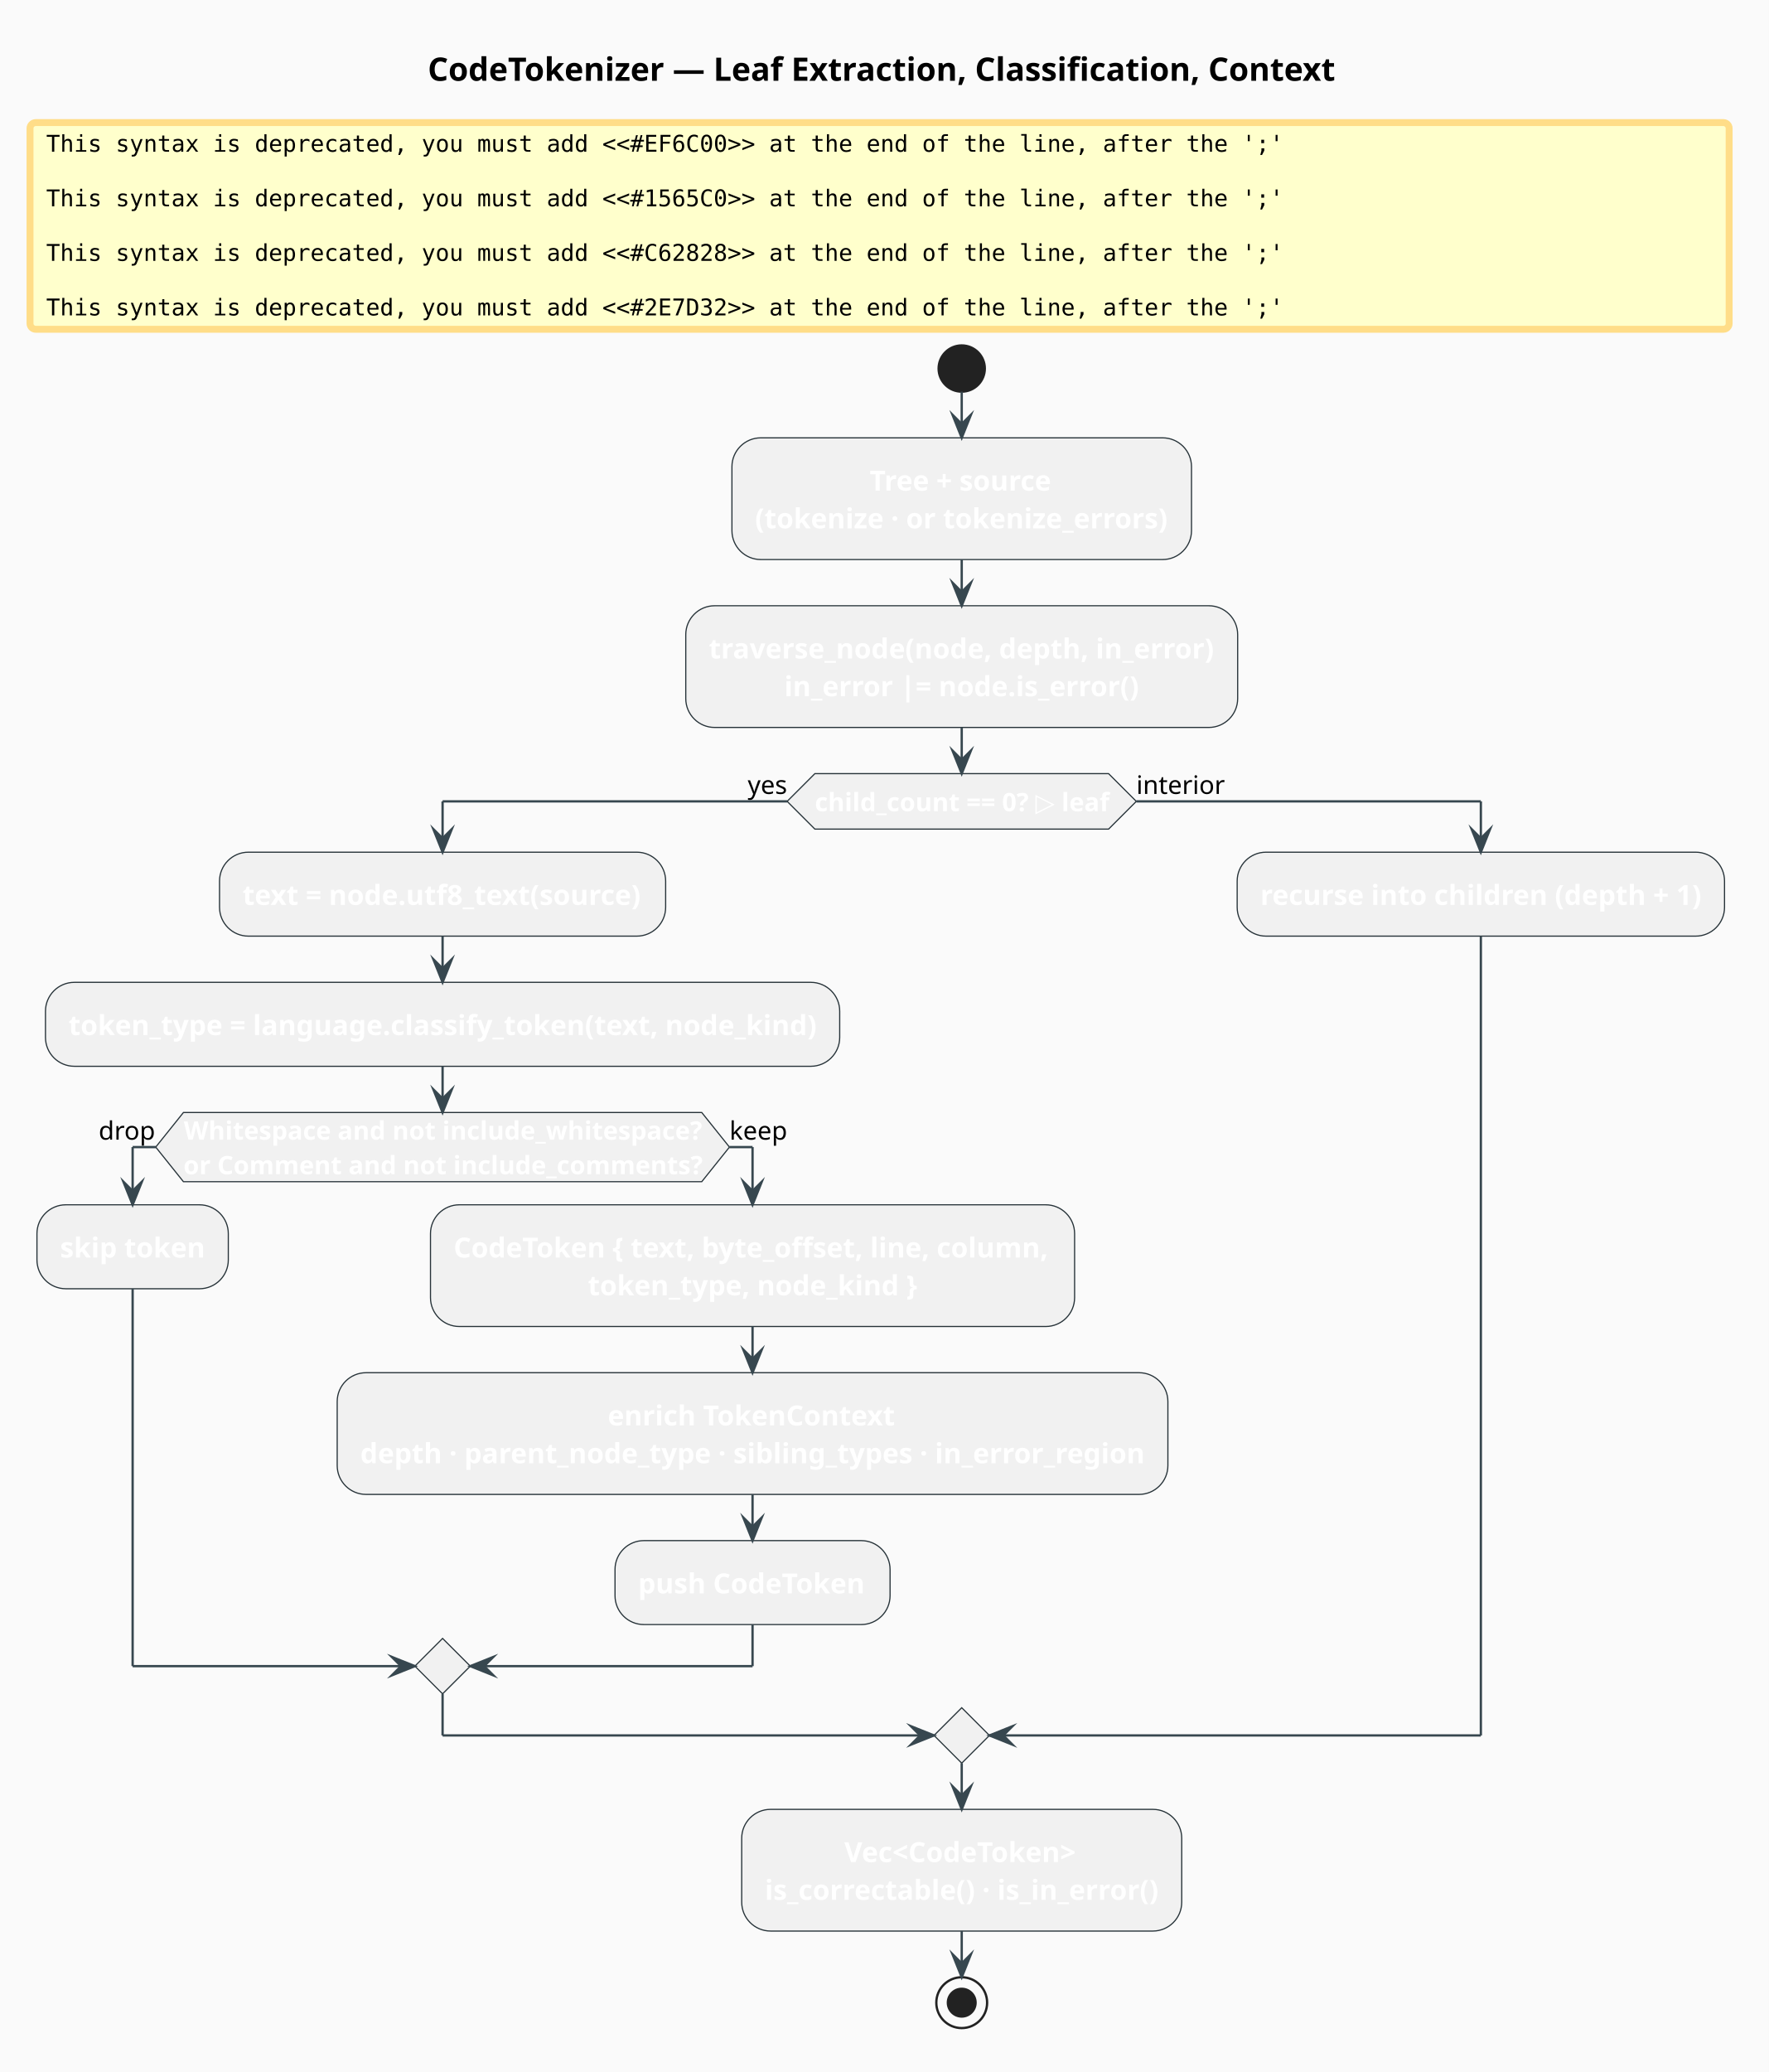
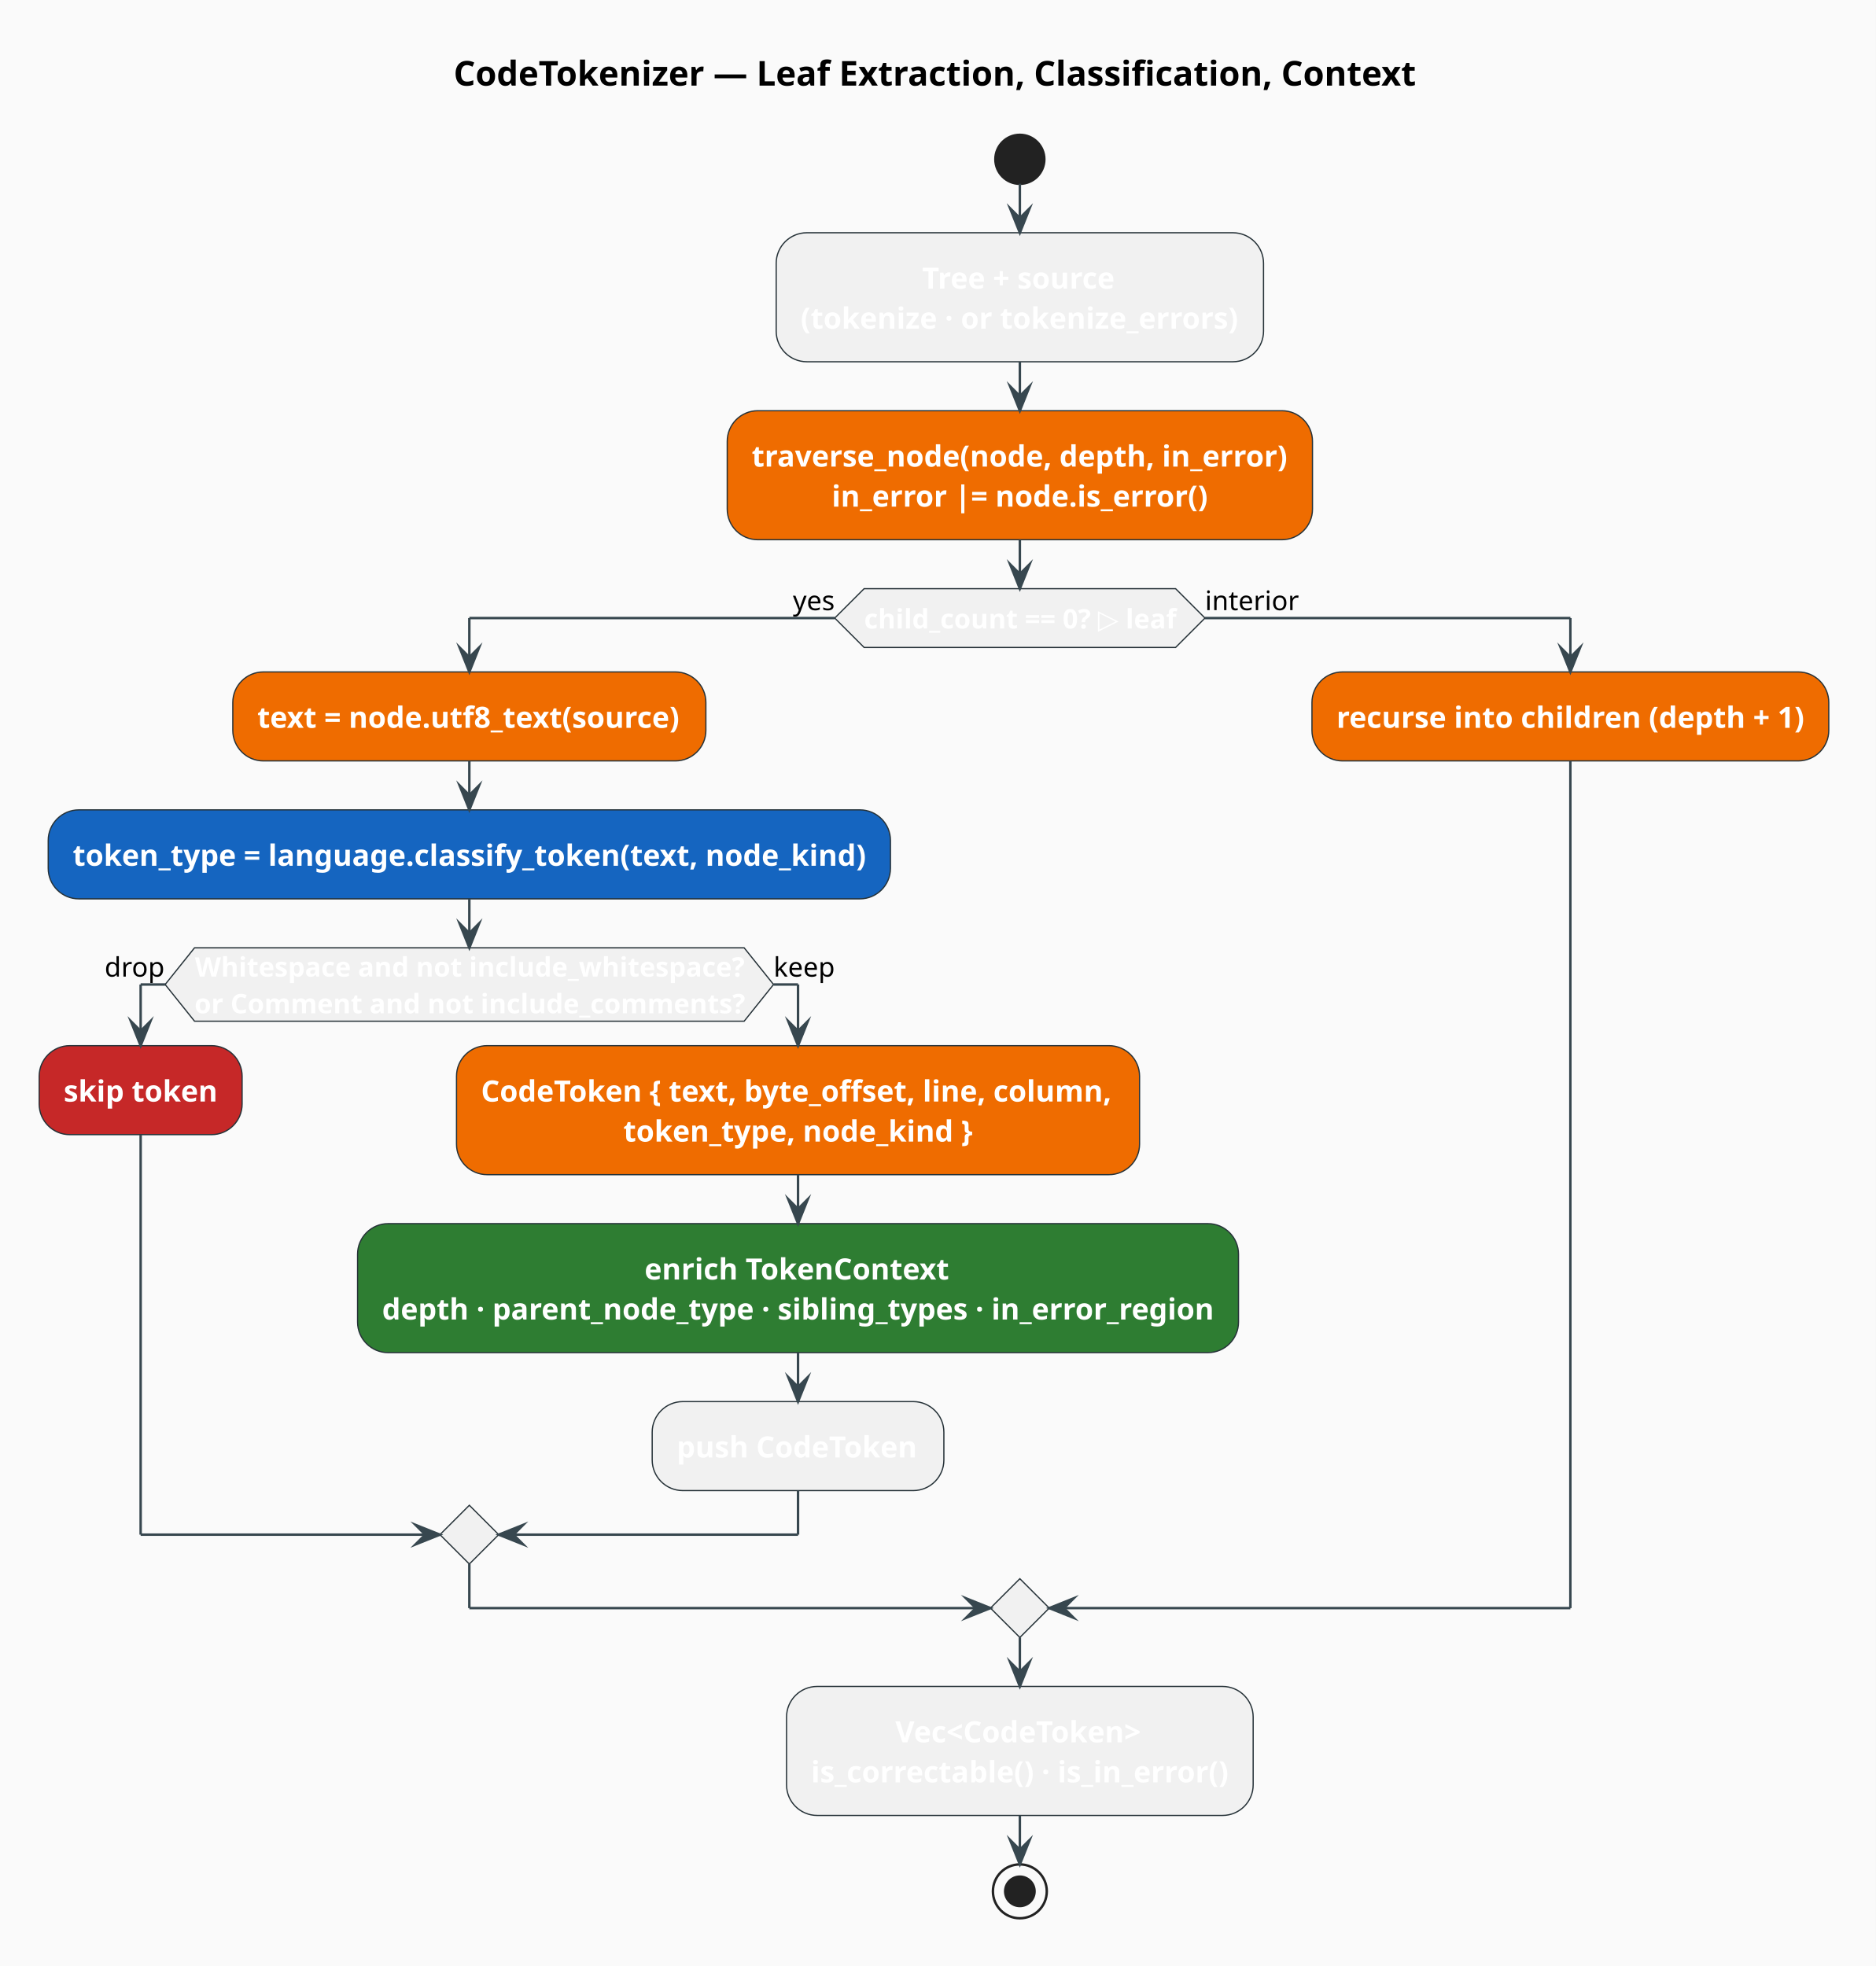
- <svg xmlns="http://www.w3.org/2000/svg" contentStyleType="text/css" data-diagram-type="ACTIVITY" height="897px" preserveAspectRatio="none" style="width:766px;height:897px;background:#FAFAFA;" version="1.1" viewBox="0 0 766 897" width="766px" zoomAndPan="magnify">
+ <svg xmlns="http://www.w3.org/2000/svg" contentStyleType="text/css" data-diagram-type="ACTIVITY" height="803px" preserveAspectRatio="none" style="width:766px;height:803px;background:#FAFAFA;" version="1.1" viewBox="0 0 766 803" width="766px" zoomAndPan="magnify">
  <defs />
  <g>
-     <rect fill="#FAFAFA" height="897" style="stroke:none;stroke-width:1;" width="766" x="0" y="0" />
+     <rect fill="#FAFAFA" height="803" style="stroke:none;stroke-width:1;" width="766" x="0" y="0" />
    <g class="title" data-source-line="14">
      <text fill="#000000" font-family="sans-serif" font-size="14" font-weight="700" lengthAdjust="spacing" textLength="394.322" x="185.228" y="34.966">CodeTokenizer — Leaf Extraction, Classification, Context</text>
    </g>
-     <rect fill="#FFFFCC" height="89.48" rx="2.5" ry="2.5" style="stroke:#FFDD88;stroke-width:3;" width="735.779" x="13" y="53.068" />
-     <text fill="#000000" font-family="monospace" font-size="10" lengthAdjust="spacing" textLength="534" x="20" y="65.688">This syntax is deprecated, you must add &lt;&lt;#EF6C00&gt;&gt; at the end of the line, after the ';'</text>
-     <text fill="#000000" font-family="monospace" font-size="10" lengthAdjust="spacing" textLength="534" x="20" y="89.308">This syntax is deprecated, you must add &lt;&lt;#1565C0&gt;&gt; at the end of the line, after the ';'</text>
-     <text fill="#000000" font-family="monospace" font-size="10" lengthAdjust="spacing" textLength="534" x="20" y="112.928">This syntax is deprecated, you must add &lt;&lt;#C62828&gt;&gt; at the end of the line, after the ';'</text>
-     <text fill="#000000" font-family="monospace" font-size="10" lengthAdjust="spacing" textLength="534" x="20" y="136.548">This syntax is deprecated, you must add &lt;&lt;#2E7D32&gt;&gt; at the end of the line, after the ';'</text>
-     <ellipse cx="416.457" cy="159.548" fill="#222222" rx="10" ry="10" style="stroke:#222222;stroke-width:1;" />
-     <rect fill="#F1F1F1" height="52.688" rx="12.5" ry="12.5" style="stroke:#263238;stroke-width:0.5;" width="199.005" x="316.954" y="189.548" />
-     <text fill="#FFFFFF" font-family="sans-serif" font-size="12" font-weight="700" lengthAdjust="spacing" textLength="79.765" x="376.575" y="212.376">Tree + source</text>
-     <text fill="#FFFFFF" font-family="sans-serif" font-size="12" font-weight="700" lengthAdjust="spacing" textLength="179.005" x="326.954" y="228.72">(tokenize · or tokenize_errors)</text>
-     <rect fill="#F1F1F1" height="52.688" rx="12.5" ry="12.5" style="stroke:#263238;stroke-width:0.5;" width="238.99" x="296.962" y="262.236" />
-     <text fill="#FFFFFF" font-family="sans-serif" font-size="12" font-weight="700" lengthAdjust="spacing" textLength="218.99" x="306.962" y="285.064">traverse_node(node, depth, in_error)</text>
-     <text fill="#FFFFFF" font-family="sans-serif" font-size="12" font-weight="700" lengthAdjust="spacing" textLength="153.649" x="339.632" y="301.408">in_error |= node.is_error()</text>
-     <polygon fill="#F1F1F1" points="352.855,334.924,480.059,334.924,492.059,346.924,480.059,358.924,352.855,358.924,340.855,346.924,352.855,334.924" style="stroke:#263238;stroke-width:0.5;stroke-linejoin:miter;stroke-miterlimit:10;" />
-     <text fill="#FFFFFF" font-family="sans-serif" font-size="11" font-weight="700" lengthAdjust="spacing" textLength="127.204" x="352.855" y="351.192">child_count == 0? ▷ leaf</text>
-     <text fill="#000000" font-family="sans-serif" font-size="11" lengthAdjust="spacing" textLength="17.083" x="323.772" y="343.701">yes</text>
-     <text fill="#000000" font-family="sans-serif" font-size="11" lengthAdjust="spacing" textLength="38.39" x="492.059" y="343.701">interior</text>
-     <rect fill="#F1F1F1" height="36.344" rx="12.5" ry="12.5" style="stroke:#263238;stroke-width:0.5;" width="193.185" x="95.063" y="368.924" />
-     <text fill="#FFFFFF" font-family="sans-serif" font-size="12" font-weight="700" lengthAdjust="spacing" textLength="173.185" x="105.063" y="391.752">text = node.utf8_text(source)</text>
-     <rect fill="#F1F1F1" height="36.344" rx="12.5" ry="12.5" style="stroke:#263238;stroke-width:0.5;" width="343.93" x="19.69" y="425.268" />
-     <text fill="#FFFFFF" font-family="sans-serif" font-size="12" font-weight="700" lengthAdjust="spacing" textLength="323.93" x="29.69" y="448.096">token_type = language.classify_token(text, node_kind)</text>
-     <polygon fill="#F1F1F1" points="79.434,481.613,303.877,481.613,315.877,496.594,303.877,511.576,79.434,511.576,67.434,496.594,79.434,481.613" style="stroke:#263238;stroke-width:0.5;stroke-linejoin:miter;stroke-miterlimit:10;" />
-     <text fill="#FFFFFF" font-family="sans-serif" font-size="11" font-weight="700" lengthAdjust="spacing" textLength="224.123" x="79.594" y="493.372">Whitespace and not include_whitespace?</text>
-     <text fill="#FFFFFF" font-family="sans-serif" font-size="11" font-weight="700" lengthAdjust="spacing" textLength="224.442" x="79.434" y="508.353">or Comment and not include_comments?</text>
-     <text fill="#000000" font-family="sans-serif" font-size="11" lengthAdjust="spacing" textLength="24.728" x="42.706" y="493.372">drop</text>
-     <text fill="#000000" font-family="sans-serif" font-size="11" lengthAdjust="spacing" textLength="25.047" x="315.877" y="493.372">keep</text>
-     <rect fill="#F1F1F1" height="36.344" rx="12.5" ry="12.5" style="stroke:#263238;stroke-width:0.5;" width="82.868" x="16" y="521.576" />
-     <text fill="#FFFFFF" font-family="sans-serif" font-size="12" font-weight="700" lengthAdjust="spacing" textLength="62.868" x="26" y="544.404">skip token</text>
-     <rect fill="#F1F1F1" height="52.688" rx="12.5" ry="12.5" style="stroke:#263238;stroke-width:0.5;" width="278.926" x="186.414" y="521.576" />
-     <text fill="#FFFFFF" font-family="sans-serif" font-size="12" font-weight="700" lengthAdjust="spacing" textLength="258.926" x="196.414" y="544.404">CodeToken { text, byte_offset, line, column,</text>
-     <text fill="#FFFFFF" font-family="sans-serif" font-size="12" font-weight="700" lengthAdjust="spacing" textLength="142.633" x="254.56" y="560.749">token_type, node_kind }</text>
-     <rect fill="#F1F1F1" height="52.688" rx="12.5" ry="12.5" style="stroke:#263238;stroke-width:0.5;" width="359.723" x="146.015" y="594.265" />
-     <text fill="#FFFFFF" font-family="sans-serif" font-size="12" font-weight="700" lengthAdjust="spacing" textLength="125.377" x="263.188" y="617.093">enrich TokenContext</text>
-     <text fill="#FFFFFF" font-family="sans-serif" font-size="12" font-weight="700" lengthAdjust="spacing" textLength="339.723" x="156.015" y="633.437">depth · parent_node_type · sibling_types · in_error_region</text>
-     <rect fill="#F1F1F1" height="36.344" rx="12.5" ry="12.5" style="stroke:#263238;stroke-width:0.5;" width="119.109" x="266.322" y="666.953" />
-     <text fill="#FFFFFF" font-family="sans-serif" font-size="12" font-weight="700" lengthAdjust="spacing" textLength="99.109" x="276.322" y="689.781">push CodeToken</text>
-     <polygon fill="#F1F1F1" points="191.655,709.297,203.655,721.297,191.655,733.297,179.655,721.297,191.655,709.297" style="stroke:#263238;stroke-width:0.5;stroke-linejoin:miter;stroke-miterlimit:10;" />
-     <rect fill="#F1F1F1" height="36.344" rx="12.5" ry="12.5" style="stroke:#263238;stroke-width:0.5;" width="211.041" x="535.738" y="368.924" />
-     <text fill="#FFFFFF" font-family="sans-serif" font-size="12" font-weight="700" lengthAdjust="spacing" textLength="191.041" x="545.738" y="391.752">recurse into children (depth + 1)</text>
-     <polygon fill="#F1F1F1" points="416.457,739.297,428.457,751.297,416.457,763.297,404.457,751.297,416.457,739.297" style="stroke:#263238;stroke-width:0.5;stroke-linejoin:miter;stroke-miterlimit:10;" />
-     <rect fill="#F1F1F1" height="52.688" rx="12.5" ry="12.5" style="stroke:#263238;stroke-width:0.5;" width="190.545" x="321.184" y="783.297" />
-     <text fill="#FFFFFF" font-family="sans-serif" font-size="12" font-weight="700" lengthAdjust="spacing" textLength="101.665" x="365.625" y="806.125">Vec&lt;CodeToken&gt;</text>
-     <text fill="#FFFFFF" font-family="sans-serif" font-size="12" font-weight="700" lengthAdjust="spacing" textLength="170.545" x="331.184" y="822.469">is_correctable() · is_in_error()</text>
-     <ellipse cx="416.457" cy="866.985" fill="none" rx="11" ry="11" style="stroke:#222222;stroke-width:1;" />
-     <ellipse cx="416.457" cy="866.985" fill="#222222" rx="6" ry="6" style="stroke:#222222;stroke-width:1;" />
-     <line style="stroke:#37474F;stroke-width:1;" x1="416.457" x2="416.457" y1="169.548" y2="189.548" />
-     <polygon fill="#37474F" points="412.457,179.548,416.457,189.548,420.457,179.548,416.457,183.548" style="stroke:#37474F;stroke-width:1;stroke-linejoin:miter;stroke-miterlimit:10;" />
-     <line style="stroke:#37474F;stroke-width:1;" x1="416.457" x2="416.457" y1="242.236" y2="262.236" />
-     <polygon fill="#37474F" points="412.457,252.236,416.457,262.236,420.457,252.236,416.457,256.236" style="stroke:#37474F;stroke-width:1;stroke-linejoin:miter;stroke-miterlimit:10;" />
-     <line style="stroke:#37474F;stroke-width:1;" x1="191.655" x2="191.655" y1="405.268" y2="425.268" />
-     <polygon fill="#37474F" points="187.655,415.268,191.655,425.268,195.655,415.268,191.655,419.268" style="stroke:#37474F;stroke-width:1;stroke-linejoin:miter;stroke-miterlimit:10;" />
-     <line style="stroke:#37474F;stroke-width:1;" x1="325.877" x2="325.877" y1="574.265" y2="594.265" />
-     <polygon fill="#37474F" points="321.877,584.265,325.877,594.265,329.877,584.265,325.877,588.265" style="stroke:#37474F;stroke-width:1;stroke-linejoin:miter;stroke-miterlimit:10;" />
-     <line style="stroke:#37474F;stroke-width:1;" x1="325.877" x2="325.877" y1="646.953" y2="666.953" />
-     <polygon fill="#37474F" points="321.877,656.953,325.877,666.953,329.877,656.953,325.877,660.953" style="stroke:#37474F;stroke-width:1;stroke-linejoin:miter;stroke-miterlimit:10;" />
-     <line style="stroke:#37474F;stroke-width:1;" x1="67.434" x2="57.434" y1="496.594" y2="496.594" />
-     <line style="stroke:#37474F;stroke-width:1;" x1="57.434" x2="57.434" y1="496.594" y2="521.576" />
-     <polygon fill="#37474F" points="53.434,511.576,57.434,521.576,61.434,511.576,57.434,515.576" style="stroke:#37474F;stroke-width:1;stroke-linejoin:miter;stroke-miterlimit:10;" />
-     <line style="stroke:#37474F;stroke-width:1;" x1="315.877" x2="325.877" y1="496.594" y2="496.594" />
-     <line style="stroke:#37474F;stroke-width:1;" x1="325.877" x2="325.877" y1="496.594" y2="521.576" />
-     <polygon fill="#37474F" points="321.877,511.576,325.877,521.576,329.877,511.576,325.877,515.576" style="stroke:#37474F;stroke-width:1;stroke-linejoin:miter;stroke-miterlimit:10;" />
-     <line style="stroke:#37474F;stroke-width:1;" x1="57.434" x2="57.434" y1="557.92" y2="721.297" />
-     <line style="stroke:#37474F;stroke-width:1;" x1="57.434" x2="179.655" y1="721.297" y2="721.297" />
-     <polygon fill="#37474F" points="169.655,717.297,179.655,721.297,169.655,725.297,173.655,721.297" style="stroke:#37474F;stroke-width:1;stroke-linejoin:miter;stroke-miterlimit:10;" />
-     <line style="stroke:#37474F;stroke-width:1;" x1="325.877" x2="325.877" y1="703.297" y2="721.297" />
-     <line style="stroke:#37474F;stroke-width:1;" x1="325.877" x2="203.655" y1="721.297" y2="721.297" />
-     <polygon fill="#37474F" points="213.655,717.297,203.655,721.297,213.655,725.297,209.655,721.297" style="stroke:#37474F;stroke-width:1;stroke-linejoin:miter;stroke-miterlimit:10;" />
-     <line style="stroke:#37474F;stroke-width:1;" x1="191.655" x2="191.655" y1="461.613" y2="481.613" />
-     <polygon fill="#37474F" points="187.655,471.613,191.655,481.613,195.655,471.613,191.655,475.613" style="stroke:#37474F;stroke-width:1;stroke-linejoin:miter;stroke-miterlimit:10;" />
-     <line style="stroke:#37474F;stroke-width:1;" x1="340.855" x2="191.655" y1="346.924" y2="346.924" />
-     <line style="stroke:#37474F;stroke-width:1;" x1="191.655" x2="191.655" y1="346.924" y2="368.924" />
-     <polygon fill="#37474F" points="187.655,358.924,191.655,368.924,195.655,358.924,191.655,362.924" style="stroke:#37474F;stroke-width:1;stroke-linejoin:miter;stroke-miterlimit:10;" />
-     <line style="stroke:#37474F;stroke-width:1;" x1="492.059" x2="641.259" y1="346.924" y2="346.924" />
-     <line style="stroke:#37474F;stroke-width:1;" x1="641.259" x2="641.259" y1="346.924" y2="368.924" />
-     <polygon fill="#37474F" points="637.259,358.924,641.259,368.924,645.259,358.924,641.259,362.924" style="stroke:#37474F;stroke-width:1;stroke-linejoin:miter;stroke-miterlimit:10;" />
-     <line style="stroke:#37474F;stroke-width:1;" x1="191.655" x2="191.655" y1="733.297" y2="751.297" />
-     <line style="stroke:#37474F;stroke-width:1;" x1="191.655" x2="404.457" y1="751.297" y2="751.297" />
-     <polygon fill="#37474F" points="394.457,747.297,404.457,751.297,394.457,755.297,398.457,751.297" style="stroke:#37474F;stroke-width:1;stroke-linejoin:miter;stroke-miterlimit:10;" />
-     <line style="stroke:#37474F;stroke-width:1;" x1="641.259" x2="641.259" y1="405.268" y2="751.297" />
-     <line style="stroke:#37474F;stroke-width:1;" x1="641.259" x2="428.457" y1="751.297" y2="751.297" />
-     <polygon fill="#37474F" points="438.457,747.297,428.457,751.297,438.457,755.297,434.457,751.297" style="stroke:#37474F;stroke-width:1;stroke-linejoin:miter;stroke-miterlimit:10;" />
-     <line style="stroke:#37474F;stroke-width:1;" x1="416.457" x2="416.457" y1="314.924" y2="334.924" />
-     <polygon fill="#37474F" points="412.457,324.924,416.457,334.924,420.457,324.924,416.457,328.924" style="stroke:#37474F;stroke-width:1;stroke-linejoin:miter;stroke-miterlimit:10;" />
-     <line style="stroke:#37474F;stroke-width:1;" x1="416.457" x2="416.457" y1="763.297" y2="783.297" />
-     <polygon fill="#37474F" points="412.457,773.297,416.457,783.297,420.457,773.297,416.457,777.297" style="stroke:#37474F;stroke-width:1;stroke-linejoin:miter;stroke-miterlimit:10;" />
-     <line style="stroke:#37474F;stroke-width:1;" x1="416.457" x2="416.457" y1="835.985" y2="855.985" />
-     <polygon fill="#37474F" points="412.457,845.985,416.457,855.985,420.457,845.985,416.457,849.985" style="stroke:#37474F;stroke-width:1;stroke-linejoin:miter;stroke-miterlimit:10;" />
+     <ellipse cx="416.457" cy="65.068" fill="#222222" rx="10" ry="10" style="stroke:#222222;stroke-width:1;" />
+     <rect fill="#F1F1F1" height="52.688" rx="12.5" ry="12.5" style="stroke:#263238;stroke-width:0.5;" width="199.005" x="316.954" y="95.068" />
+     <text fill="#FFFFFF" font-family="sans-serif" font-size="12" font-weight="700" lengthAdjust="spacing" textLength="79.765" x="376.575" y="117.896">Tree + source</text>
+     <text fill="#FFFFFF" font-family="sans-serif" font-size="12" font-weight="700" lengthAdjust="spacing" textLength="179.005" x="326.954" y="134.24">(tokenize · or tokenize_errors)</text>
+     <rect fill="#EF6C00" height="52.688" rx="12.5" ry="12.5" style="stroke:#263238;stroke-width:0.5;" width="238.99" x="296.962" y="167.756" />
+     <text fill="#FFFFFF" font-family="sans-serif" font-size="12" font-weight="700" lengthAdjust="spacing" textLength="218.99" x="306.962" y="190.584">traverse_node(node, depth, in_error)</text>
+     <text fill="#FFFFFF" font-family="sans-serif" font-size="12" font-weight="700" lengthAdjust="spacing" textLength="153.649" x="339.632" y="206.928">in_error |= node.is_error()</text>
+     <polygon fill="#F1F1F1" points="352.855,240.444,480.059,240.444,492.059,252.444,480.059,264.444,352.855,264.444,340.855,252.444,352.855,240.444" style="stroke:#263238;stroke-width:0.5;stroke-linejoin:miter;stroke-miterlimit:10;" />
+     <text fill="#FFFFFF" font-family="sans-serif" font-size="11" font-weight="700" lengthAdjust="spacing" textLength="127.204" x="352.855" y="256.712">child_count == 0? ▷ leaf</text>
+     <text fill="#000000" font-family="sans-serif" font-size="11" lengthAdjust="spacing" textLength="17.083" x="323.772" y="249.221">yes</text>
+     <text fill="#000000" font-family="sans-serif" font-size="11" lengthAdjust="spacing" textLength="38.39" x="492.059" y="249.221">interior</text>
+     <rect fill="#EF6C00" height="36.344" rx="12.5" ry="12.5" style="stroke:#263238;stroke-width:0.5;" width="193.185" x="95.063" y="274.444" />
+     <text fill="#FFFFFF" font-family="sans-serif" font-size="12" font-weight="700" lengthAdjust="spacing" textLength="173.185" x="105.063" y="297.272">text = node.utf8_text(source)</text>
+     <rect fill="#1565C0" height="36.344" rx="12.5" ry="12.5" style="stroke:#263238;stroke-width:0.5;" width="343.93" x="19.69" y="330.788" />
+     <text fill="#FFFFFF" font-family="sans-serif" font-size="12" font-weight="700" lengthAdjust="spacing" textLength="323.93" x="29.69" y="353.617">token_type = language.classify_token(text, node_kind)</text>
+     <polygon fill="#F1F1F1" points="79.434,387.133,303.877,387.133,315.877,402.115,303.877,417.096,79.434,417.096,67.434,402.115,79.434,387.133" style="stroke:#263238;stroke-width:0.5;stroke-linejoin:miter;stroke-miterlimit:10;" />
+     <text fill="#FFFFFF" font-family="sans-serif" font-size="11" font-weight="700" lengthAdjust="spacing" textLength="224.123" x="79.594" y="398.892">Whitespace and not include_whitespace?</text>
+     <text fill="#FFFFFF" font-family="sans-serif" font-size="11" font-weight="700" lengthAdjust="spacing" textLength="224.442" x="79.434" y="413.873">or Comment and not include_comments?</text>
+     <text fill="#000000" font-family="sans-serif" font-size="11" lengthAdjust="spacing" textLength="24.728" x="42.706" y="398.892">drop</text>
+     <text fill="#000000" font-family="sans-serif" font-size="11" lengthAdjust="spacing" textLength="25.047" x="315.877" y="398.892">keep</text>
+     <rect fill="#C62828" height="36.344" rx="12.5" ry="12.5" style="stroke:#263238;stroke-width:0.5;" width="82.868" x="16" y="427.096" />
+     <text fill="#FFFFFF" font-family="sans-serif" font-size="12" font-weight="700" lengthAdjust="spacing" textLength="62.868" x="26" y="449.925">skip token</text>
+     <rect fill="#EF6C00" height="52.688" rx="12.5" ry="12.5" style="stroke:#263238;stroke-width:0.5;" width="278.926" x="186.414" y="427.096" />
+     <text fill="#FFFFFF" font-family="sans-serif" font-size="12" font-weight="700" lengthAdjust="spacing" textLength="258.926" x="196.414" y="449.925">CodeToken { text, byte_offset, line, column,</text>
+     <text fill="#FFFFFF" font-family="sans-serif" font-size="12" font-weight="700" lengthAdjust="spacing" textLength="142.633" x="254.56" y="466.269">token_type, node_kind }</text>
+     <rect fill="#2E7D32" height="52.688" rx="12.5" ry="12.5" style="stroke:#263238;stroke-width:0.5;" width="359.723" x="146.015" y="499.785" />
+     <text fill="#FFFFFF" font-family="sans-serif" font-size="12" font-weight="700" lengthAdjust="spacing" textLength="125.377" x="263.188" y="522.613">enrich TokenContext</text>
+     <text fill="#FFFFFF" font-family="sans-serif" font-size="12" font-weight="700" lengthAdjust="spacing" textLength="339.723" x="156.015" y="538.957">depth · parent_node_type · sibling_types · in_error_region</text>
+     <rect fill="#F1F1F1" height="36.344" rx="12.5" ry="12.5" style="stroke:#263238;stroke-width:0.5;" width="119.109" x="266.322" y="572.473" />
+     <text fill="#FFFFFF" font-family="sans-serif" font-size="12" font-weight="700" lengthAdjust="spacing" textLength="99.109" x="276.322" y="595.301">push CodeToken</text>
+     <polygon fill="#F1F1F1" points="191.655,614.817,203.655,626.817,191.655,638.817,179.655,626.817,191.655,614.817" style="stroke:#263238;stroke-width:0.5;stroke-linejoin:miter;stroke-miterlimit:10;" />
+     <rect fill="#EF6C00" height="36.344" rx="12.5" ry="12.5" style="stroke:#263238;stroke-width:0.5;" width="211.041" x="535.738" y="274.444" />
+     <text fill="#FFFFFF" font-family="sans-serif" font-size="12" font-weight="700" lengthAdjust="spacing" textLength="191.041" x="545.738" y="297.272">recurse into children (depth + 1)</text>
+     <polygon fill="#F1F1F1" points="416.457,644.817,428.457,656.817,416.457,668.817,404.457,656.817,416.457,644.817" style="stroke:#263238;stroke-width:0.5;stroke-linejoin:miter;stroke-miterlimit:10;" />
+     <rect fill="#F1F1F1" height="52.688" rx="12.5" ry="12.5" style="stroke:#263238;stroke-width:0.5;" width="190.545" x="321.184" y="688.817" />
+     <text fill="#FFFFFF" font-family="sans-serif" font-size="12" font-weight="700" lengthAdjust="spacing" textLength="101.665" x="365.625" y="711.645">Vec&lt;CodeToken&gt;</text>
+     <text fill="#FFFFFF" font-family="sans-serif" font-size="12" font-weight="700" lengthAdjust="spacing" textLength="170.545" x="331.184" y="727.989">is_correctable() · is_in_error()</text>
+     <ellipse cx="416.457" cy="772.505" fill="none" rx="11" ry="11" style="stroke:#222222;stroke-width:1;" />
+     <ellipse cx="416.457" cy="772.505" fill="#222222" rx="6" ry="6" style="stroke:#222222;stroke-width:1;" />
+     <line style="stroke:#37474F;stroke-width:1;" x1="416.457" x2="416.457" y1="75.068" y2="95.068" />
+     <polygon fill="#37474F" points="412.457,85.068,416.457,95.068,420.457,85.068,416.457,89.068" style="stroke:#37474F;stroke-width:1;stroke-linejoin:miter;stroke-miterlimit:10;" />
+     <line style="stroke:#37474F;stroke-width:1;" x1="416.457" x2="416.457" y1="147.756" y2="167.756" />
+     <polygon fill="#37474F" points="412.457,157.756,416.457,167.756,420.457,157.756,416.457,161.756" style="stroke:#37474F;stroke-width:1;stroke-linejoin:miter;stroke-miterlimit:10;" />
+     <line style="stroke:#37474F;stroke-width:1;" x1="191.655" x2="191.655" y1="310.788" y2="330.788" />
+     <polygon fill="#37474F" points="187.655,320.788,191.655,330.788,195.655,320.788,191.655,324.788" style="stroke:#37474F;stroke-width:1;stroke-linejoin:miter;stroke-miterlimit:10;" />
+     <line style="stroke:#37474F;stroke-width:1;" x1="325.877" x2="325.877" y1="479.785" y2="499.785" />
+     <polygon fill="#37474F" points="321.877,489.785,325.877,499.785,329.877,489.785,325.877,493.785" style="stroke:#37474F;stroke-width:1;stroke-linejoin:miter;stroke-miterlimit:10;" />
+     <line style="stroke:#37474F;stroke-width:1;" x1="325.877" x2="325.877" y1="552.473" y2="572.473" />
+     <polygon fill="#37474F" points="321.877,562.473,325.877,572.473,329.877,562.473,325.877,566.473" style="stroke:#37474F;stroke-width:1;stroke-linejoin:miter;stroke-miterlimit:10;" />
+     <line style="stroke:#37474F;stroke-width:1;" x1="67.434" x2="57.434" y1="402.115" y2="402.115" />
+     <line style="stroke:#37474F;stroke-width:1;" x1="57.434" x2="57.434" y1="402.115" y2="427.096" />
+     <polygon fill="#37474F" points="53.434,417.096,57.434,427.096,61.434,417.096,57.434,421.096" style="stroke:#37474F;stroke-width:1;stroke-linejoin:miter;stroke-miterlimit:10;" />
+     <line style="stroke:#37474F;stroke-width:1;" x1="315.877" x2="325.877" y1="402.115" y2="402.115" />
+     <line style="stroke:#37474F;stroke-width:1;" x1="325.877" x2="325.877" y1="402.115" y2="427.096" />
+     <polygon fill="#37474F" points="321.877,417.096,325.877,427.096,329.877,417.096,325.877,421.096" style="stroke:#37474F;stroke-width:1;stroke-linejoin:miter;stroke-miterlimit:10;" />
+     <line style="stroke:#37474F;stroke-width:1;" x1="57.434" x2="57.434" y1="463.44" y2="626.817" />
+     <line style="stroke:#37474F;stroke-width:1;" x1="57.434" x2="179.655" y1="626.817" y2="626.817" />
+     <polygon fill="#37474F" points="169.655,622.817,179.655,626.817,169.655,630.817,173.655,626.817" style="stroke:#37474F;stroke-width:1;stroke-linejoin:miter;stroke-miterlimit:10;" />
+     <line style="stroke:#37474F;stroke-width:1;" x1="325.877" x2="325.877" y1="608.817" y2="626.817" />
+     <line style="stroke:#37474F;stroke-width:1;" x1="325.877" x2="203.655" y1="626.817" y2="626.817" />
+     <polygon fill="#37474F" points="213.655,622.817,203.655,626.817,213.655,630.817,209.655,626.817" style="stroke:#37474F;stroke-width:1;stroke-linejoin:miter;stroke-miterlimit:10;" />
+     <line style="stroke:#37474F;stroke-width:1;" x1="191.655" x2="191.655" y1="367.133" y2="387.133" />
+     <polygon fill="#37474F" points="187.655,377.133,191.655,387.133,195.655,377.133,191.655,381.133" style="stroke:#37474F;stroke-width:1;stroke-linejoin:miter;stroke-miterlimit:10;" />
+     <line style="stroke:#37474F;stroke-width:1;" x1="340.855" x2="191.655" y1="252.444" y2="252.444" />
+     <line style="stroke:#37474F;stroke-width:1;" x1="191.655" x2="191.655" y1="252.444" y2="274.444" />
+     <polygon fill="#37474F" points="187.655,264.444,191.655,274.444,195.655,264.444,191.655,268.444" style="stroke:#37474F;stroke-width:1;stroke-linejoin:miter;stroke-miterlimit:10;" />
+     <line style="stroke:#37474F;stroke-width:1;" x1="492.059" x2="641.259" y1="252.444" y2="252.444" />
+     <line style="stroke:#37474F;stroke-width:1;" x1="641.259" x2="641.259" y1="252.444" y2="274.444" />
+     <polygon fill="#37474F" points="637.259,264.444,641.259,274.444,645.259,264.444,641.259,268.444" style="stroke:#37474F;stroke-width:1;stroke-linejoin:miter;stroke-miterlimit:10;" />
+     <line style="stroke:#37474F;stroke-width:1;" x1="191.655" x2="191.655" y1="638.817" y2="656.817" />
+     <line style="stroke:#37474F;stroke-width:1;" x1="191.655" x2="404.457" y1="656.817" y2="656.817" />
+     <polygon fill="#37474F" points="394.457,652.817,404.457,656.817,394.457,660.817,398.457,656.817" style="stroke:#37474F;stroke-width:1;stroke-linejoin:miter;stroke-miterlimit:10;" />
+     <line style="stroke:#37474F;stroke-width:1;" x1="641.259" x2="641.259" y1="310.788" y2="656.817" />
+     <line style="stroke:#37474F;stroke-width:1;" x1="641.259" x2="428.457" y1="656.817" y2="656.817" />
+     <polygon fill="#37474F" points="438.457,652.817,428.457,656.817,438.457,660.817,434.457,656.817" style="stroke:#37474F;stroke-width:1;stroke-linejoin:miter;stroke-miterlimit:10;" />
+     <line style="stroke:#37474F;stroke-width:1;" x1="416.457" x2="416.457" y1="220.444" y2="240.444" />
+     <polygon fill="#37474F" points="412.457,230.444,416.457,240.444,420.457,230.444,416.457,234.444" style="stroke:#37474F;stroke-width:1;stroke-linejoin:miter;stroke-miterlimit:10;" />
+     <line style="stroke:#37474F;stroke-width:1;" x1="416.457" x2="416.457" y1="668.817" y2="688.817" />
+     <polygon fill="#37474F" points="412.457,678.817,416.457,688.817,420.457,678.817,416.457,682.817" style="stroke:#37474F;stroke-width:1;stroke-linejoin:miter;stroke-miterlimit:10;" />
+     <line style="stroke:#37474F;stroke-width:1;" x1="416.457" x2="416.457" y1="741.505" y2="761.505" />
+     <polygon fill="#37474F" points="412.457,751.505,416.457,761.505,420.457,751.505,416.457,755.505" style="stroke:#37474F;stroke-width:1;stroke-linejoin:miter;stroke-miterlimit:10;" />
  </g>
</svg>
